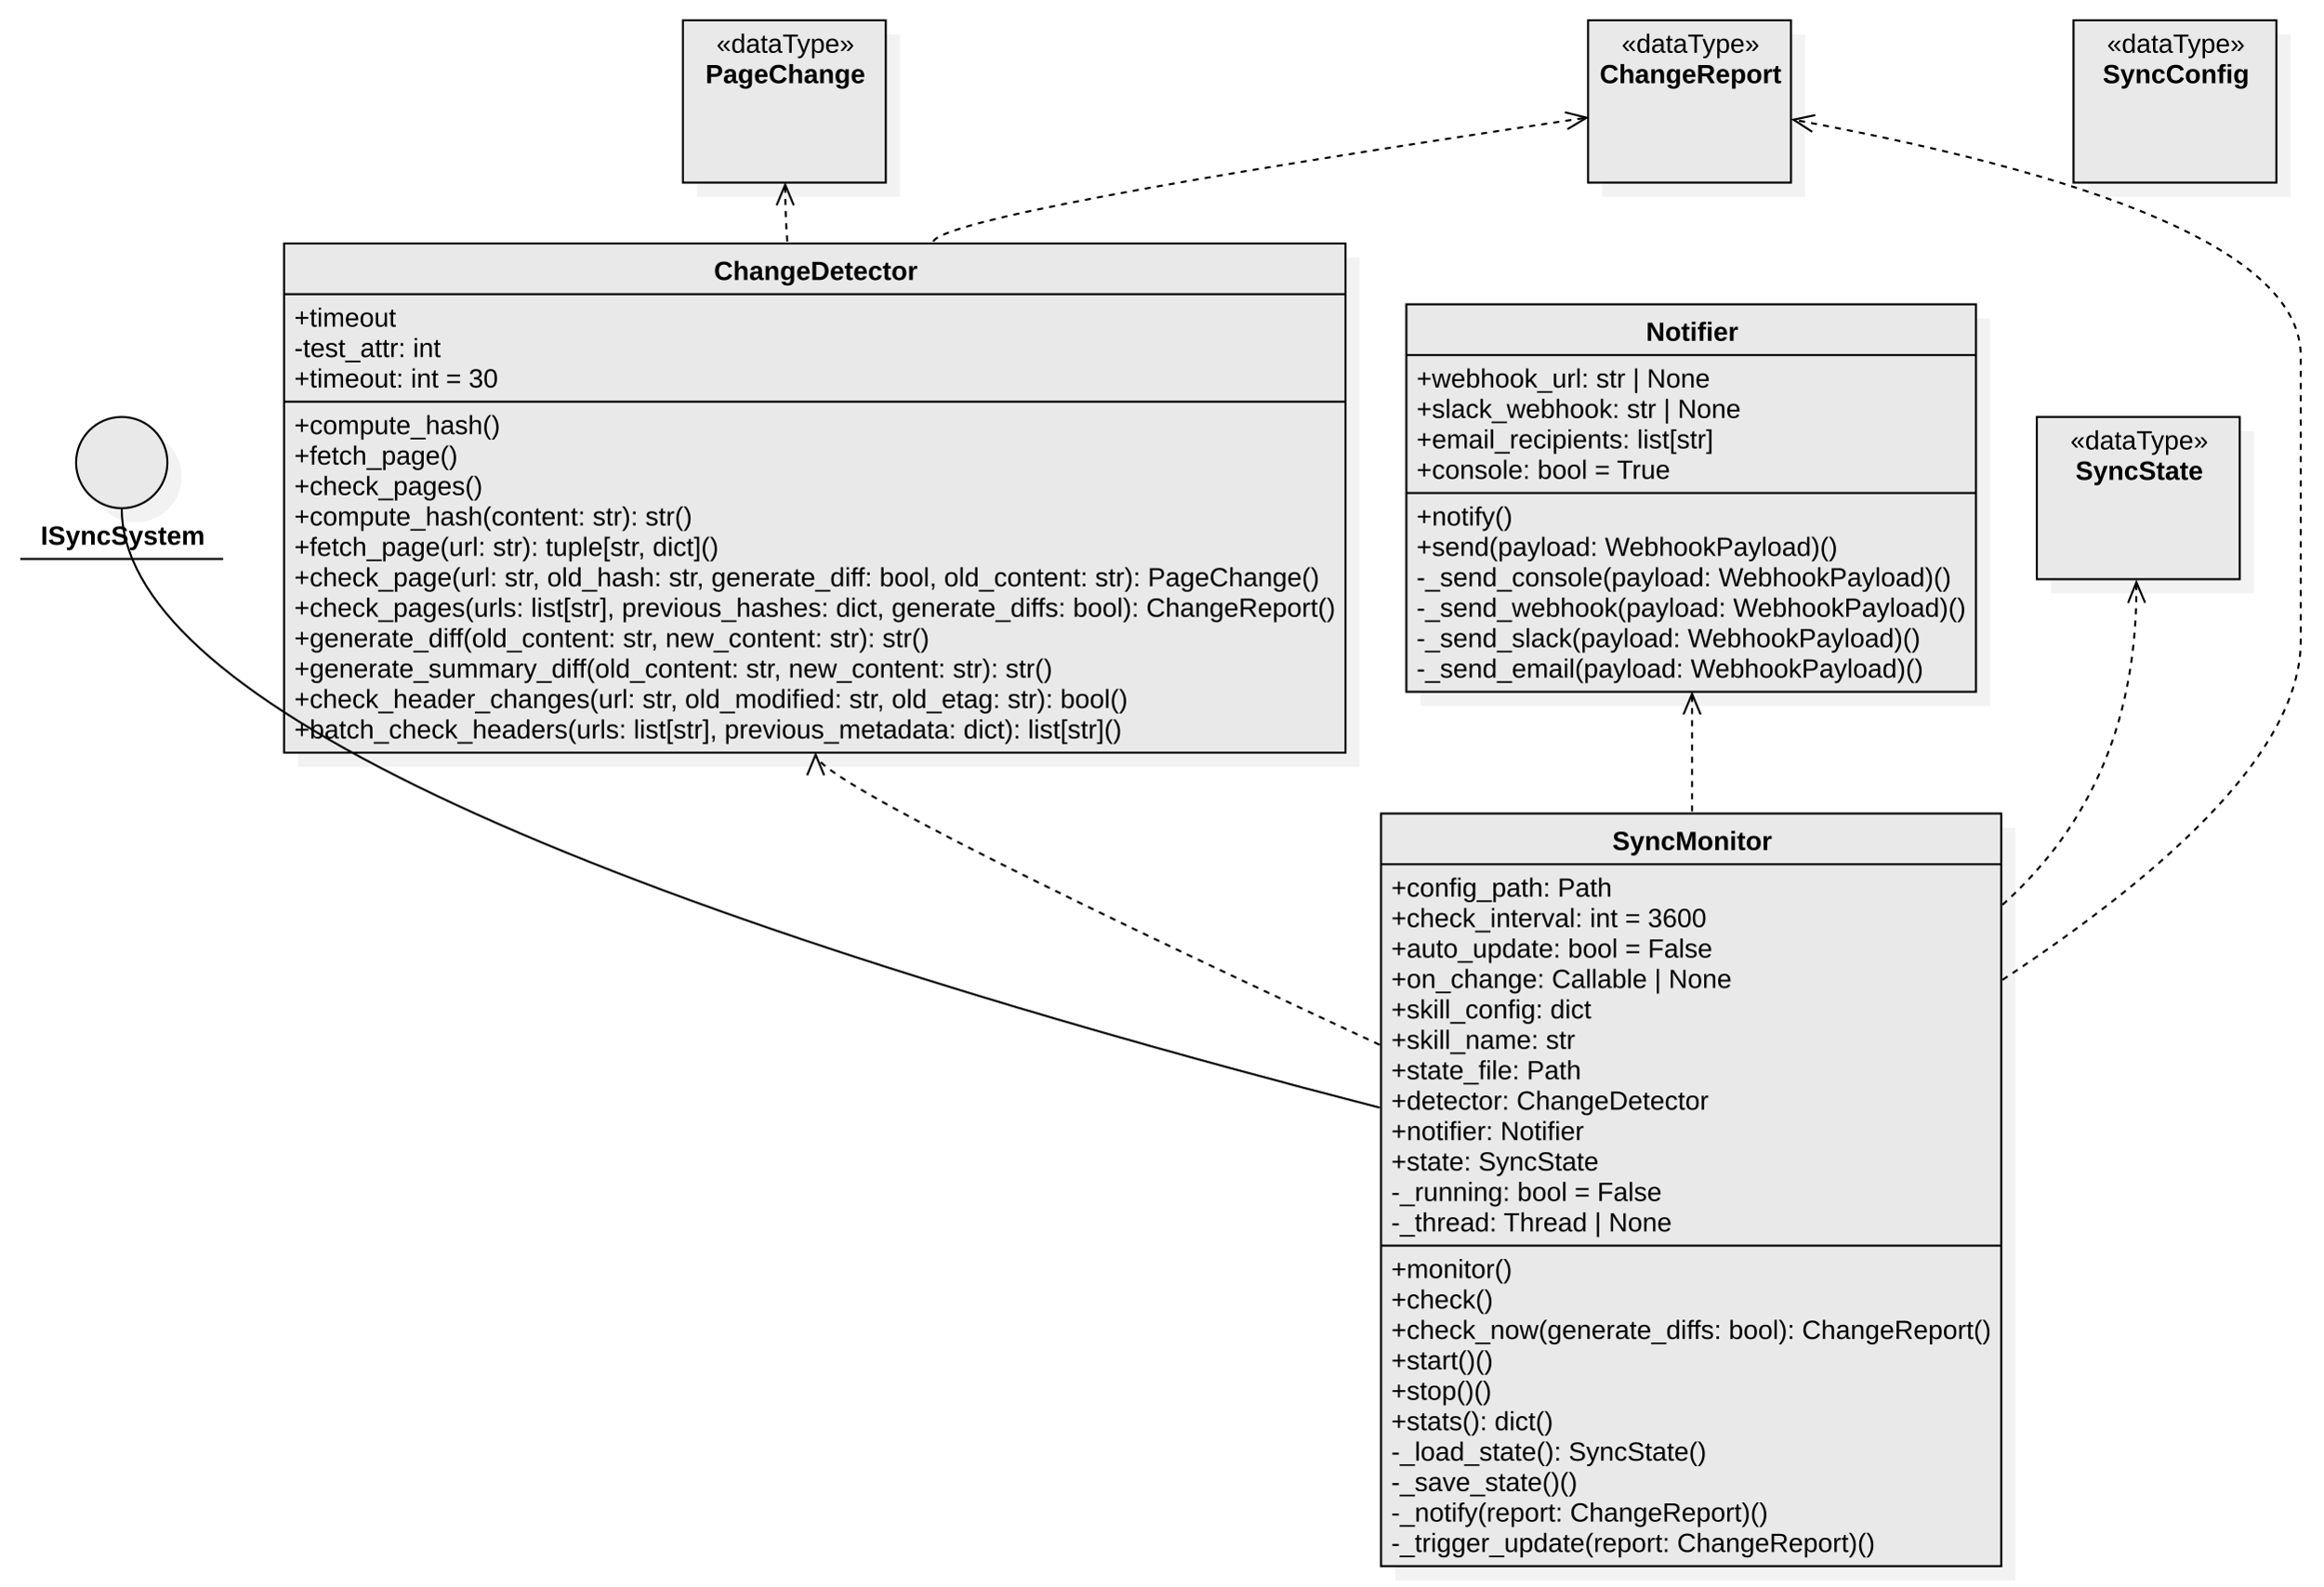
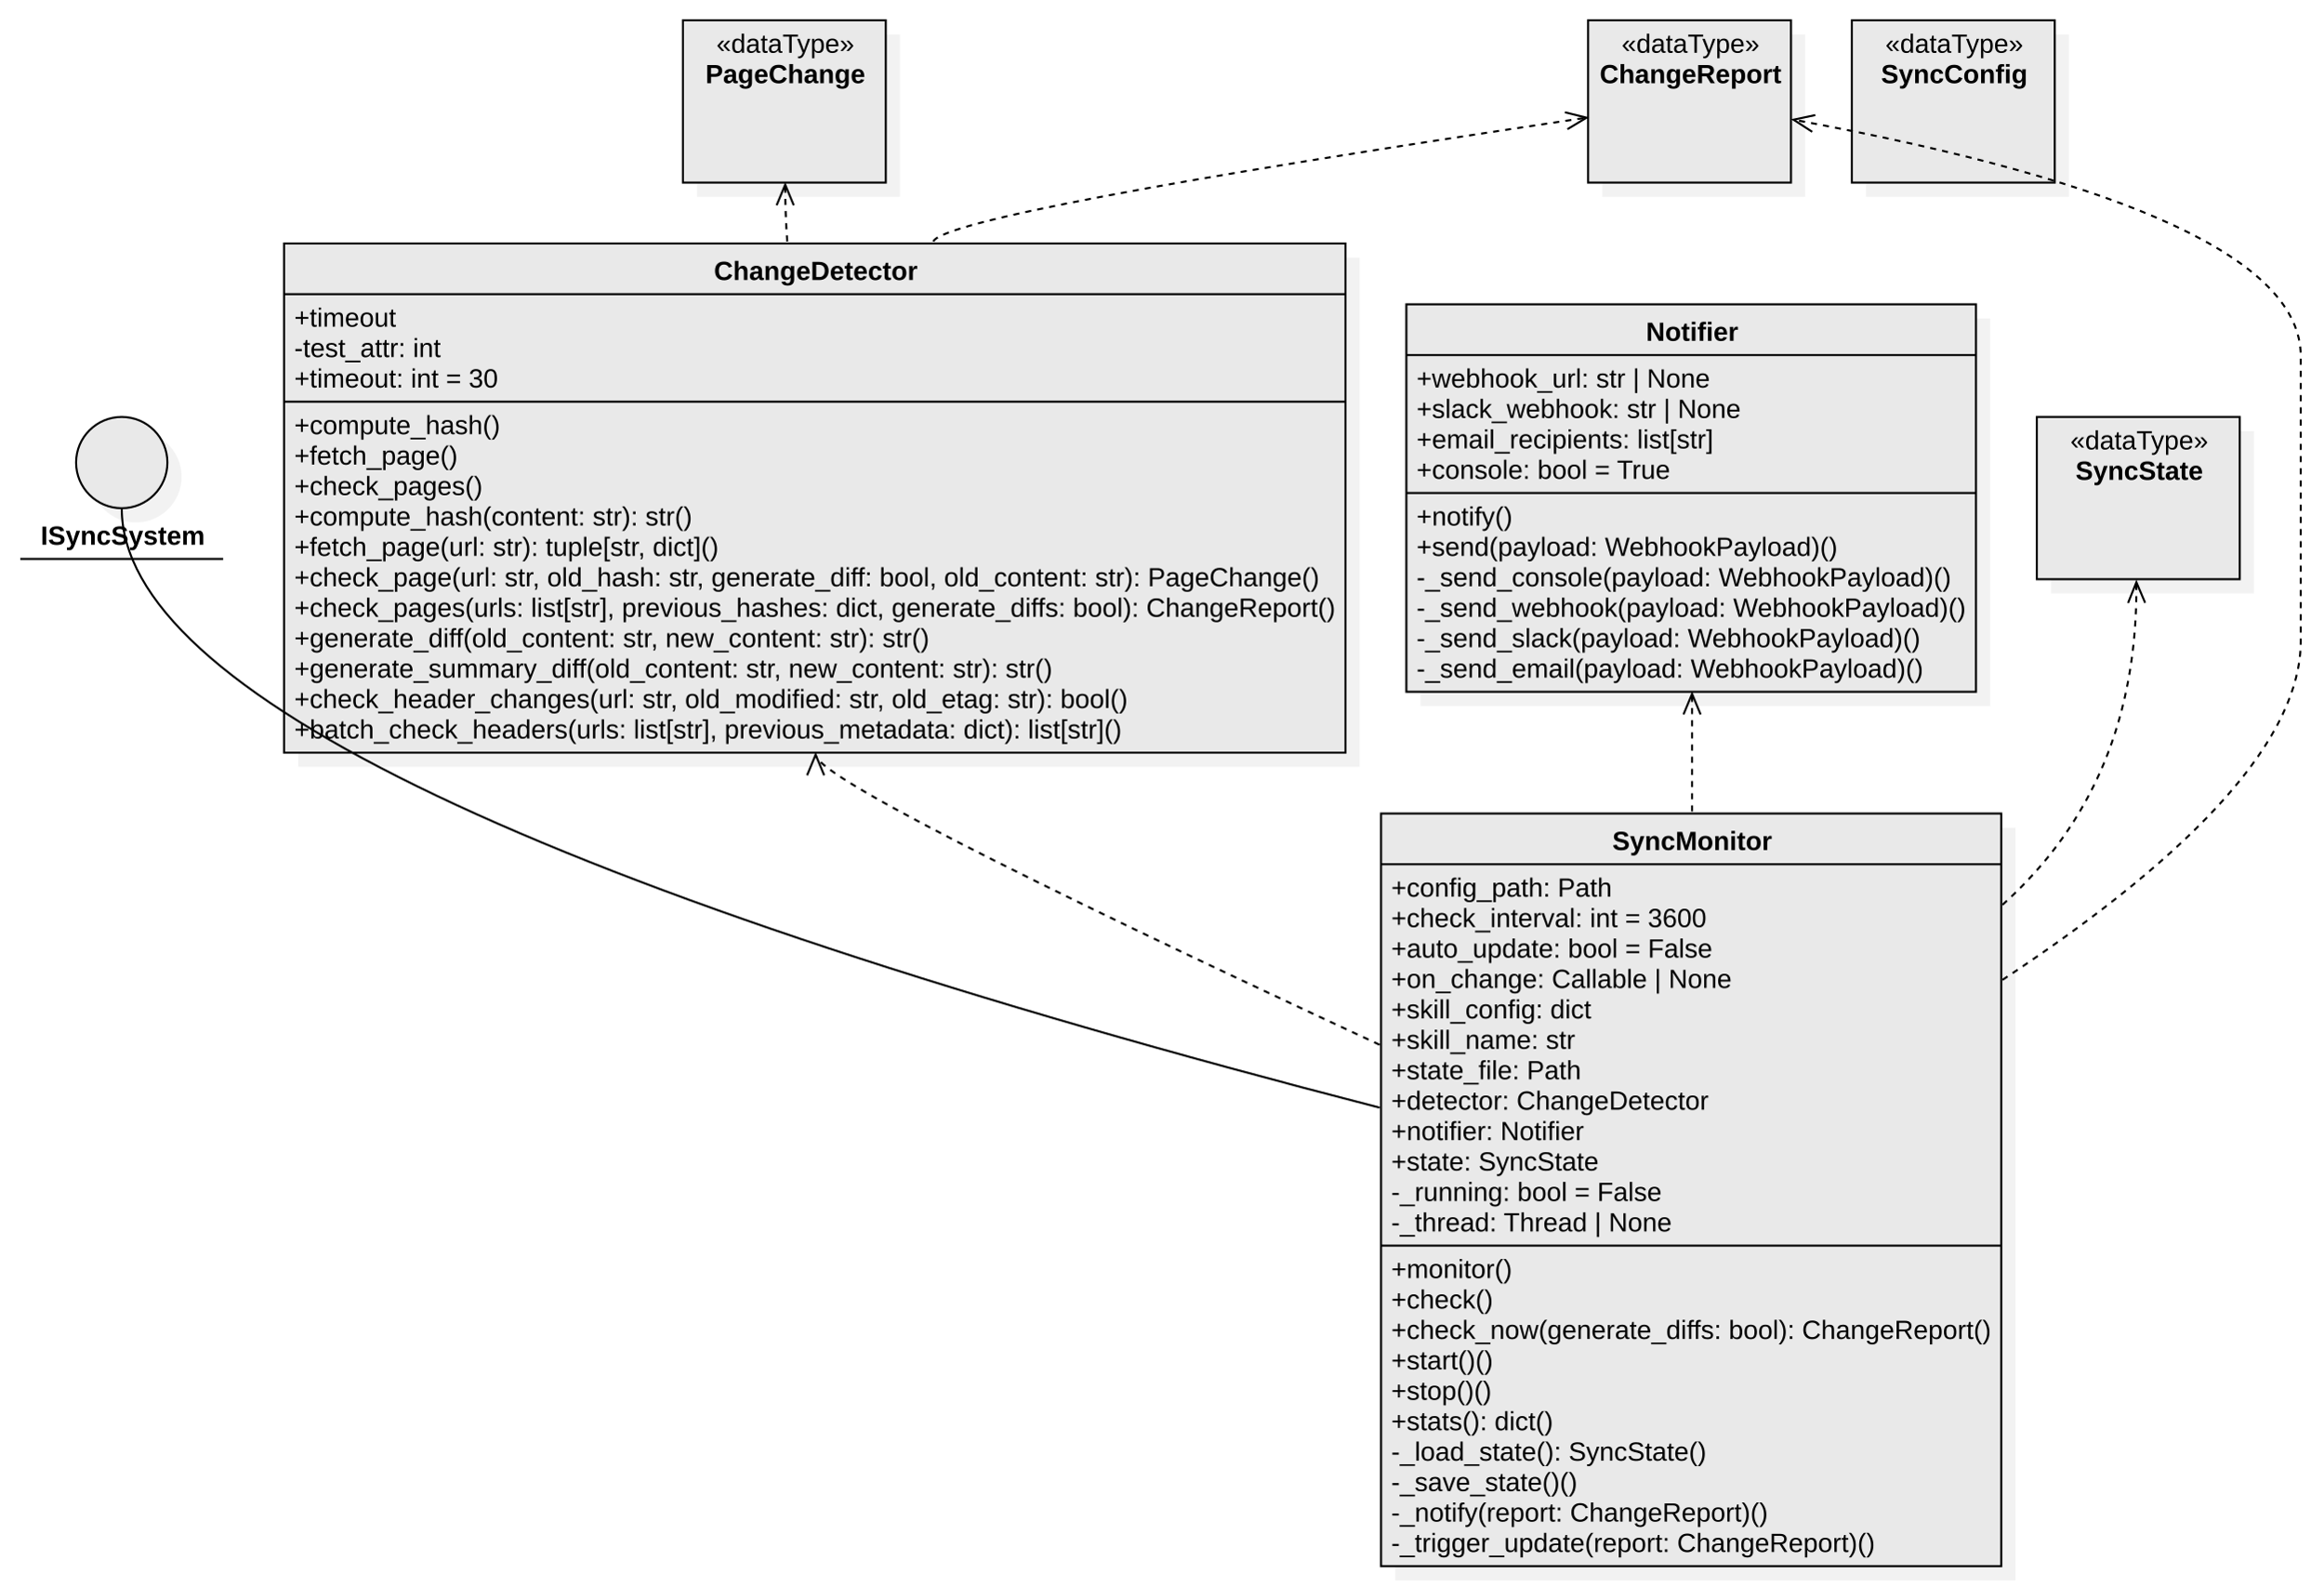
<svg xmlns="http://www.w3.org/2000/svg" version="1.1" width="1145" height="782">
  <defs />
  <g>
    <g>
      <path fill="#C0C0C0" stroke="none" paint-order="stroke fill markers" d=" M 44.5 235 C 44.5 222.574 54.574 212.5 67 212.5 C 79.426 212.5 89.5 222.574 89.5 235 C 89.5 247.426 79.426 257.5 67 257.5 C 54.574 257.5 44.5 247.426 44.5 235 Z" fill-opacity="0.2" />
    </g>
    <g>
      <path fill="#e9e9e9" stroke="none" paint-order="stroke fill markers" d=" M 37.5 228 C 37.5 215.574 47.574 205.5 60 205.5 C 72.426 205.5 82.5 215.574 82.5 228 C 82.5 240.426 72.426 250.5 60 250.5 C 47.574 250.5 37.5 240.426 37.5 228 Z" />
    </g>
    <g>
      <path fill="none" stroke="#000000" paint-order="fill stroke markers" d=" M 37.5 228 C 37.5 215.574 47.574 205.5 60 205.5 C 72.426 205.5 82.5 215.574 82.5 228 C 82.5 240.426 72.426 250.5 60 250.5 C 47.574 250.5 37.5 240.426 37.5 228 Z" stroke-miterlimit="10" stroke-dasharray="" />
    </g>
    <g>
      <path fill="none" stroke="#000000" paint-order="fill stroke markers" d=" M 10 275.5 L 110 275.5" stroke-miterlimit="10" stroke-dasharray="" />
    </g>
    <g>
      <g>
        <path fill="none" stroke="none" />
        <text fill="#000000" stroke="none" font-family="Arial" font-size="13px" font-style="normal" font-weight="bold" text-decoration="undefined" x="70.5" y="274" text-anchor="middle" dominant-baseline="central" transform="matrix(1 0 0 1 -10 -10)">ISyncSystem</text>
      </g>
    </g>
    <g>
      <rect fill="#C0C0C0" stroke="none" x="157" y="137" width="523.17" height="251" transform="matrix(1 0 0 1 -10 -10)" fill-opacity="0.2" />
    </g>
    <g>
      <rect fill="#e9e9e9" stroke="none" x="150" y="130" width="523.17" height="251" transform="matrix(1 0 0 1 -10 -10)" />
    </g>
    <g>
      <path fill="none" stroke="#000000" paint-order="fill stroke markers" d=" M 140 120 L 663.17 120 L 663.17 371 L 140 371 L 140 120 Z Z" stroke-miterlimit="10" stroke-dasharray="" />
    </g>
    <g>
      <path fill="none" stroke="#000000" paint-order="fill stroke markers" d=" M 140 145 L 663.17 145" stroke-miterlimit="10" stroke-dasharray="" />
    </g>
    <g>
      <path fill="none" stroke="#000000" paint-order="fill stroke markers" d=" M 140 198 L 663.17 198" stroke-miterlimit="10" stroke-dasharray="" />
    </g>
    <g>
      <g>
        <path fill="none" stroke="none" />
        <text fill="#000000" stroke="none" font-family="Arial" font-size="13px" font-style="normal" font-weight="bold" text-decoration="undefined" x="412.085" y="143.5" text-anchor="middle" dominant-baseline="central" transform="matrix(1 0 0 1 -10 -10)">ChangeDetector</text>
      </g>
    </g>
    <g>
      <g>
        <path fill="none" stroke="none" />
        <text fill="#000000" stroke="none" font-family="Arial" font-size="13px" font-style="normal" font-weight="normal" text-decoration="undefined" x="155" y="166.5" text-anchor="start" dominant-baseline="central" transform="matrix(1 0 0 1 -10 -10)">+timeout</text>
      </g>
    </g>
    <g>
      <g>
        <path fill="none" stroke="none" />
        <text fill="#000000" stroke="none" font-family="Arial" font-size="13px" font-style="normal" font-weight="normal" text-decoration="undefined" x="155" y="181.5" text-anchor="start" dominant-baseline="central" transform="matrix(1 0 0 1 -10 -10)">-test_attr: int</text>
      </g>
    </g>
    <g>
      <g>
        <path fill="none" stroke="none" />
        <text fill="#000000" stroke="none" font-family="Arial" font-size="13px" font-style="normal" font-weight="normal" text-decoration="undefined" x="155" y="196.5" text-anchor="start" dominant-baseline="central" transform="matrix(1 0 0 1 -10 -10)">+timeout: int = 30</text>
      </g>
    </g>
    <g>
      <g>
        <path fill="none" stroke="none" />
        <text fill="#000000" stroke="none" font-family="Arial" font-size="13px" font-style="normal" font-weight="normal" text-decoration="undefined" x="155" y="219.5" text-anchor="start" dominant-baseline="central" transform="matrix(1 0 0 1 -10 -10)">+compute_hash()</text>
      </g>
    </g>
    <g>
      <g>
        <path fill="none" stroke="none" />
        <text fill="#000000" stroke="none" font-family="Arial" font-size="13px" font-style="normal" font-weight="normal" text-decoration="undefined" x="155" y="234.5" text-anchor="start" dominant-baseline="central" transform="matrix(1 0 0 1 -10 -10)">+fetch_page()</text>
      </g>
    </g>
    <g>
      <g>
        <path fill="none" stroke="none" />
        <text fill="#000000" stroke="none" font-family="Arial" font-size="13px" font-style="normal" font-weight="normal" text-decoration="undefined" x="155" y="249.5" text-anchor="start" dominant-baseline="central" transform="matrix(1 0 0 1 -10 -10)">+check_pages()</text>
      </g>
    </g>
    <g>
      <g>
        <path fill="none" stroke="none" />
        <text fill="#000000" stroke="none" font-family="Arial" font-size="13px" font-style="normal" font-weight="normal" text-decoration="undefined" x="155" y="264.5" text-anchor="start" dominant-baseline="central" transform="matrix(1 0 0 1 -10 -10)">+compute_hash(content: str): str()</text>
      </g>
    </g>
    <g>
      <g>
        <path fill="none" stroke="none" />
        <text fill="#000000" stroke="none" font-family="Arial" font-size="13px" font-style="normal" font-weight="normal" text-decoration="undefined" x="155" y="279.5" text-anchor="start" dominant-baseline="central" transform="matrix(1 0 0 1 -10 -10)">+fetch_page(url: str): tuple[str, dict]()</text>
      </g>
    </g>
    <g>
      <g>
        <path fill="none" stroke="none" />
        <text fill="#000000" stroke="none" font-family="Arial" font-size="13px" font-style="normal" font-weight="normal" text-decoration="undefined" x="155" y="294.5" text-anchor="start" dominant-baseline="central" transform="matrix(1 0 0 1 -10 -10)">+check_page(url: str, old_hash: str, generate_diff: bool, old_content: str): PageChange()</text>
      </g>
    </g>
    <g>
      <g>
        <path fill="none" stroke="none" />
        <text fill="#000000" stroke="none" font-family="Arial" font-size="13px" font-style="normal" font-weight="normal" text-decoration="undefined" x="155" y="309.5" text-anchor="start" dominant-baseline="central" transform="matrix(1 0 0 1 -10 -10)">+check_pages(urls: list[str], previous_hashes: dict, generate_diffs: bool): ChangeReport()</text>
      </g>
    </g>
    <g>
      <g>
        <path fill="none" stroke="none" />
        <text fill="#000000" stroke="none" font-family="Arial" font-size="13px" font-style="normal" font-weight="normal" text-decoration="undefined" x="155" y="324.5" text-anchor="start" dominant-baseline="central" transform="matrix(1 0 0 1 -10 -10)">+generate_diff(old_content: str, new_content: str): str()</text>
      </g>
    </g>
    <g>
      <g>
        <path fill="none" stroke="none" />
        <text fill="#000000" stroke="none" font-family="Arial" font-size="13px" font-style="normal" font-weight="normal" text-decoration="undefined" x="155" y="339.5" text-anchor="start" dominant-baseline="central" transform="matrix(1 0 0 1 -10 -10)">+generate_summary_diff(old_content: str, new_content: str): str()</text>
      </g>
    </g>
    <g>
      <g>
        <path fill="none" stroke="none" />
        <text fill="#000000" stroke="none" font-family="Arial" font-size="13px" font-style="normal" font-weight="normal" text-decoration="undefined" x="155" y="354.5" text-anchor="start" dominant-baseline="central" transform="matrix(1 0 0 1 -10 -10)">+check_header_changes(url: str, old_modified: str, old_etag: str): bool()</text>
      </g>
    </g>
    <g>
      <g>
        <path fill="none" stroke="none" />
        <text fill="#000000" stroke="none" font-family="Arial" font-size="13px" font-style="normal" font-weight="normal" text-decoration="undefined" x="155" y="369.5" text-anchor="start" dominant-baseline="central" transform="matrix(1 0 0 1 -10 -10)">+batch_check_headers(urls: list[str], previous_metadata: dict): list[str]()</text>
      </g>
    </g>
    <g>
      <rect fill="#C0C0C0" stroke="none" x="697.706" y="418" width="305.687" height="371" transform="matrix(1 0 0 1 -10 -10)" fill-opacity="0.2" />
    </g>
    <g>
      <rect fill="#e9e9e9" stroke="none" x="690.706" y="411" width="305.687" height="371" transform="matrix(1 0 0 1 -10 -10)" />
    </g>
    <g>
      <path fill="none" stroke="#000000" paint-order="fill stroke markers" d=" M 680.706 401 L 986.393 401 L 986.393 772 L 680.706 772 L 680.706 401 Z Z" stroke-miterlimit="10" stroke-dasharray="" />
    </g>
    <g>
      <path fill="none" stroke="#000000" paint-order="fill stroke markers" d=" M 680.706 426 L 986.393 426" stroke-miterlimit="10" stroke-dasharray="" />
    </g>
    <g>
      <path fill="none" stroke="#000000" paint-order="fill stroke markers" d=" M 680.706 614 L 986.393 614" stroke-miterlimit="10" stroke-dasharray="" />
    </g>
    <g>
      <g>
        <path fill="none" stroke="none" />
        <text fill="#000000" stroke="none" font-family="Arial" font-size="13px" font-style="normal" font-weight="bold" text-decoration="undefined" x="844.05" y="424.5" text-anchor="middle" dominant-baseline="central" transform="matrix(1 0 0 1 -10 -10)">SyncMonitor</text>
      </g>
    </g>
    <g>
      <g>
        <path fill="none" stroke="none" />
        <text fill="#000000" stroke="none" font-family="Arial" font-size="13px" font-style="normal" font-weight="normal" text-decoration="undefined" x="695.706" y="447.5" text-anchor="start" dominant-baseline="central" transform="matrix(1 0 0 1 -10 -10)">+config_path: Path</text>
      </g>
    </g>
    <g>
      <g>
        <path fill="none" stroke="none" />
        <text fill="#000000" stroke="none" font-family="Arial" font-size="13px" font-style="normal" font-weight="normal" text-decoration="undefined" x="695.706" y="462.5" text-anchor="start" dominant-baseline="central" transform="matrix(1 0 0 1 -10 -10)">+check_interval: int = 3600</text>
      </g>
    </g>
    <g>
      <g>
        <path fill="none" stroke="none" />
        <text fill="#000000" stroke="none" font-family="Arial" font-size="13px" font-style="normal" font-weight="normal" text-decoration="undefined" x="695.706" y="477.5" text-anchor="start" dominant-baseline="central" transform="matrix(1 0 0 1 -10 -10)">+auto_update: bool = False</text>
      </g>
    </g>
    <g>
      <g>
        <path fill="none" stroke="none" />
        <text fill="#000000" stroke="none" font-family="Arial" font-size="13px" font-style="normal" font-weight="normal" text-decoration="undefined" x="695.706" y="492.5" text-anchor="start" dominant-baseline="central" transform="matrix(1 0 0 1 -10 -10)">+on_change: Callable | None</text>
      </g>
    </g>
    <g>
      <g>
        <path fill="none" stroke="none" />
        <text fill="#000000" stroke="none" font-family="Arial" font-size="13px" font-style="normal" font-weight="normal" text-decoration="undefined" x="695.706" y="507.5" text-anchor="start" dominant-baseline="central" transform="matrix(1 0 0 1 -10 -10)">+skill_config: dict</text>
      </g>
    </g>
    <g>
      <g>
        <path fill="none" stroke="none" />
        <text fill="#000000" stroke="none" font-family="Arial" font-size="13px" font-style="normal" font-weight="normal" text-decoration="undefined" x="695.706" y="522.5" text-anchor="start" dominant-baseline="central" transform="matrix(1 0 0 1 -10 -10)">+skill_name: str</text>
      </g>
    </g>
    <g>
      <g>
        <path fill="none" stroke="none" />
        <text fill="#000000" stroke="none" font-family="Arial" font-size="13px" font-style="normal" font-weight="normal" text-decoration="undefined" x="695.706" y="537.5" text-anchor="start" dominant-baseline="central" transform="matrix(1 0 0 1 -10 -10)">+state_file: Path</text>
      </g>
    </g>
    <g>
      <g>
        <path fill="none" stroke="none" />
        <text fill="#000000" stroke="none" font-family="Arial" font-size="13px" font-style="normal" font-weight="normal" text-decoration="undefined" x="695.706" y="552.5" text-anchor="start" dominant-baseline="central" transform="matrix(1 0 0 1 -10 -10)">+detector: ChangeDetector</text>
      </g>
    </g>
    <g>
      <g>
        <path fill="none" stroke="none" />
        <text fill="#000000" stroke="none" font-family="Arial" font-size="13px" font-style="normal" font-weight="normal" text-decoration="undefined" x="695.706" y="567.5" text-anchor="start" dominant-baseline="central" transform="matrix(1 0 0 1 -10 -10)">+notifier: Notifier</text>
      </g>
    </g>
    <g>
      <g>
        <path fill="none" stroke="none" />
        <text fill="#000000" stroke="none" font-family="Arial" font-size="13px" font-style="normal" font-weight="normal" text-decoration="undefined" x="695.706" y="582.5" text-anchor="start" dominant-baseline="central" transform="matrix(1 0 0 1 -10 -10)">+state: SyncState</text>
      </g>
    </g>
    <g>
      <g>
        <path fill="none" stroke="none" />
        <text fill="#000000" stroke="none" font-family="Arial" font-size="13px" font-style="normal" font-weight="normal" text-decoration="undefined" x="695.706" y="597.5" text-anchor="start" dominant-baseline="central" transform="matrix(1 0 0 1 -10 -10)">-_running: bool = False</text>
      </g>
    </g>
    <g>
      <g>
        <path fill="none" stroke="none" />
        <text fill="#000000" stroke="none" font-family="Arial" font-size="13px" font-style="normal" font-weight="normal" text-decoration="undefined" x="695.706" y="612.5" text-anchor="start" dominant-baseline="central" transform="matrix(1 0 0 1 -10 -10)">-_thread: Thread | None</text>
      </g>
    </g>
    <g>
      <g>
        <path fill="none" stroke="none" />
        <text fill="#000000" stroke="none" font-family="Arial" font-size="13px" font-style="normal" font-weight="normal" text-decoration="undefined" x="695.706" y="635.5" text-anchor="start" dominant-baseline="central" transform="matrix(1 0 0 1 -10 -10)">+monitor()</text>
      </g>
    </g>
    <g>
      <g>
        <path fill="none" stroke="none" />
        <text fill="#000000" stroke="none" font-family="Arial" font-size="13px" font-style="normal" font-weight="normal" text-decoration="undefined" x="695.706" y="650.5" text-anchor="start" dominant-baseline="central" transform="matrix(1 0 0 1 -10 -10)">+check()</text>
      </g>
    </g>
    <g>
      <g>
        <path fill="none" stroke="none" />
        <text fill="#000000" stroke="none" font-family="Arial" font-size="13px" font-style="normal" font-weight="normal" text-decoration="undefined" x="695.706" y="665.5" text-anchor="start" dominant-baseline="central" transform="matrix(1 0 0 1 -10 -10)">+check_now(generate_diffs: bool): ChangeReport()</text>
      </g>
    </g>
    <g>
      <g>
        <path fill="none" stroke="none" />
        <text fill="#000000" stroke="none" font-family="Arial" font-size="13px" font-style="normal" font-weight="normal" text-decoration="undefined" x="695.706" y="680.5" text-anchor="start" dominant-baseline="central" transform="matrix(1 0 0 1 -10 -10)">+start()()</text>
      </g>
    </g>
    <g>
      <g>
        <path fill="none" stroke="none" />
        <text fill="#000000" stroke="none" font-family="Arial" font-size="13px" font-style="normal" font-weight="normal" text-decoration="undefined" x="695.706" y="695.5" text-anchor="start" dominant-baseline="central" transform="matrix(1 0 0 1 -10 -10)">+stop()()</text>
      </g>
    </g>
    <g>
      <g>
        <path fill="none" stroke="none" />
        <text fill="#000000" stroke="none" font-family="Arial" font-size="13px" font-style="normal" font-weight="normal" text-decoration="undefined" x="695.706" y="710.5" text-anchor="start" dominant-baseline="central" transform="matrix(1 0 0 1 -10 -10)">+stats(): dict()</text>
      </g>
    </g>
    <g>
      <g>
        <path fill="none" stroke="none" />
        <text fill="#000000" stroke="none" font-family="Arial" font-size="13px" font-style="normal" font-weight="normal" text-decoration="undefined" x="695.706" y="725.5" text-anchor="start" dominant-baseline="central" transform="matrix(1 0 0 1 -10 -10)">-_load_state(): SyncState()</text>
      </g>
    </g>
    <g>
      <g>
        <path fill="none" stroke="none" />
        <text fill="#000000" stroke="none" font-family="Arial" font-size="13px" font-style="normal" font-weight="normal" text-decoration="undefined" x="695.706" y="740.5" text-anchor="start" dominant-baseline="central" transform="matrix(1 0 0 1 -10 -10)">-_save_state()()</text>
      </g>
    </g>
    <g>
      <g>
        <path fill="none" stroke="none" />
        <text fill="#000000" stroke="none" font-family="Arial" font-size="13px" font-style="normal" font-weight="normal" text-decoration="undefined" x="695.706" y="755.5" text-anchor="start" dominant-baseline="central" transform="matrix(1 0 0 1 -10 -10)">-_notify(report: ChangeReport)()</text>
      </g>
    </g>
    <g>
      <g>
        <path fill="none" stroke="none" />
        <text fill="#000000" stroke="none" font-family="Arial" font-size="13px" font-style="normal" font-weight="normal" text-decoration="undefined" x="695.706" y="770.5" text-anchor="start" dominant-baseline="central" transform="matrix(1 0 0 1 -10 -10)">-_trigger_update(report: ChangeReport)()</text>
      </g>
    </g>
    <g>
      <rect fill="#C0C0C0" stroke="none" x="710.17" y="167" width="280.759" height="191" transform="matrix(1 0 0 1 -10 -10)" fill-opacity="0.2" />
    </g>
    <g>
      <rect fill="#e9e9e9" stroke="none" x="703.17" y="160" width="280.759" height="191" transform="matrix(1 0 0 1 -10 -10)" />
    </g>
    <g>
      <path fill="none" stroke="#000000" paint-order="fill stroke markers" d=" M 693.17 150 L 973.929 150 L 973.929 341 L 693.17 341 L 693.17 150 Z Z" stroke-miterlimit="10" stroke-dasharray="" />
    </g>
    <g>
      <path fill="none" stroke="#000000" paint-order="fill stroke markers" d=" M 693.17 175 L 973.929 175" stroke-miterlimit="10" stroke-dasharray="" />
    </g>
    <g>
      <path fill="none" stroke="#000000" paint-order="fill stroke markers" d=" M 693.17 243 L 973.929 243" stroke-miterlimit="10" stroke-dasharray="" />
    </g>
    <g>
      <g>
        <path fill="none" stroke="none" />
        <text fill="#000000" stroke="none" font-family="Arial" font-size="13px" font-style="normal" font-weight="bold" text-decoration="undefined" x="844.05" y="173.5" text-anchor="middle" dominant-baseline="central" transform="matrix(1 0 0 1 -10 -10)">Notifier</text>
      </g>
    </g>
    <g>
      <g>
        <path fill="none" stroke="none" />
        <text fill="#000000" stroke="none" font-family="Arial" font-size="13px" font-style="normal" font-weight="normal" text-decoration="undefined" x="708.17" y="196.5" text-anchor="start" dominant-baseline="central" transform="matrix(1 0 0 1 -10 -10)">+webhook_url: str | None</text>
      </g>
    </g>
    <g>
      <g>
        <path fill="none" stroke="none" />
        <text fill="#000000" stroke="none" font-family="Arial" font-size="13px" font-style="normal" font-weight="normal" text-decoration="undefined" x="708.17" y="211.5" text-anchor="start" dominant-baseline="central" transform="matrix(1 0 0 1 -10 -10)">+slack_webhook: str | None</text>
      </g>
    </g>
    <g>
      <g>
        <path fill="none" stroke="none" />
        <text fill="#000000" stroke="none" font-family="Arial" font-size="13px" font-style="normal" font-weight="normal" text-decoration="undefined" x="708.17" y="226.5" text-anchor="start" dominant-baseline="central" transform="matrix(1 0 0 1 -10 -10)">+email_recipients: list[str]</text>
      </g>
    </g>
    <g>
      <g>
        <path fill="none" stroke="none" />
        <text fill="#000000" stroke="none" font-family="Arial" font-size="13px" font-style="normal" font-weight="normal" text-decoration="undefined" x="708.17" y="241.5" text-anchor="start" dominant-baseline="central" transform="matrix(1 0 0 1 -10 -10)">+console: bool = True</text>
      </g>
    </g>
    <g>
      <g>
        <path fill="none" stroke="none" />
        <text fill="#000000" stroke="none" font-family="Arial" font-size="13px" font-style="normal" font-weight="normal" text-decoration="undefined" x="708.17" y="264.5" text-anchor="start" dominant-baseline="central" transform="matrix(1 0 0 1 -10 -10)">+notify()</text>
      </g>
    </g>
    <g>
      <g>
        <path fill="none" stroke="none" />
        <text fill="#000000" stroke="none" font-family="Arial" font-size="13px" font-style="normal" font-weight="normal" text-decoration="undefined" x="708.17" y="279.5" text-anchor="start" dominant-baseline="central" transform="matrix(1 0 0 1 -10 -10)">+send(payload: WebhookPayload)()</text>
      </g>
    </g>
    <g>
      <g>
        <path fill="none" stroke="none" />
        <text fill="#000000" stroke="none" font-family="Arial" font-size="13px" font-style="normal" font-weight="normal" text-decoration="undefined" x="708.17" y="294.5" text-anchor="start" dominant-baseline="central" transform="matrix(1 0 0 1 -10 -10)">-_send_console(payload: WebhookPayload)()</text>
      </g>
    </g>
    <g>
      <g>
        <path fill="none" stroke="none" />
        <text fill="#000000" stroke="none" font-family="Arial" font-size="13px" font-style="normal" font-weight="normal" text-decoration="undefined" x="708.17" y="309.5" text-anchor="start" dominant-baseline="central" transform="matrix(1 0 0 1 -10 -10)">-_send_webhook(payload: WebhookPayload)()</text>
      </g>
    </g>
    <g>
      <g>
        <path fill="none" stroke="none" />
        <text fill="#000000" stroke="none" font-family="Arial" font-size="13px" font-style="normal" font-weight="normal" text-decoration="undefined" x="708.17" y="324.5" text-anchor="start" dominant-baseline="central" transform="matrix(1 0 0 1 -10 -10)">-_send_slack(payload: WebhookPayload)()</text>
      </g>
    </g>
    <g>
      <g>
        <path fill="none" stroke="none" />
        <text fill="#000000" stroke="none" font-family="Arial" font-size="13px" font-style="normal" font-weight="normal" text-decoration="undefined" x="708.17" y="339.5" text-anchor="start" dominant-baseline="central" transform="matrix(1 0 0 1 -10 -10)">-_send_email(payload: WebhookPayload)()</text>
      </g>
    </g>
    <g>
      <rect fill="#C0C0C0" stroke="none" x="353.585" y="27" width="100" height="80" transform="matrix(1 0 0 1 -10 -10)" fill-opacity="0.2" />
    </g>
    <g>
      <rect fill="#e9e9e9" stroke="none" x="346.585" y="20" width="100" height="80" transform="matrix(1 0 0 1 -10 -10)" />
    </g>
    <g>
      <path fill="none" stroke="#000000" paint-order="fill stroke markers" d=" M 336.585 10 L 436.585 10 L 436.585 90 L 336.585 90 L 336.585 10 Z Z" stroke-miterlimit="10" stroke-dasharray="" />
    </g>
    <g>
      <g>
        <path fill="none" stroke="none" />
        <text fill="#000000" stroke="none" font-family="Arial" font-size="13px" font-style="normal" font-weight="normal" text-decoration="undefined" x="397.085" y="31.5" text-anchor="middle" dominant-baseline="central" transform="matrix(1 0 0 1 -10 -10)">«dataType»</text>
      </g>
    </g>
    <g>
      <g>
        <path fill="none" stroke="none" />
        <text fill="#000000" stroke="none" font-family="Arial" font-size="13px" font-style="normal" font-weight="bold" text-decoration="undefined" x="397.085" y="46.5" text-anchor="middle" dominant-baseline="central" transform="matrix(1 0 0 1 -10 -10)">PageChange</text>
      </g>
    </g>
    <g>
      <rect fill="#C0C0C0" stroke="none" x="799.757" y="27" width="100" height="80" transform="matrix(1 0 0 1 -10 -10)" fill-opacity="0.2" />
    </g>
    <g>
      <rect fill="#e9e9e9" stroke="none" x="792.757" y="20" width="100" height="80" transform="matrix(1 0 0 1 -10 -10)" />
    </g>
    <g>
      <path fill="none" stroke="#000000" paint-order="fill stroke markers" d=" M 782.757 10 L 882.757 10 L 882.757 90 L 782.757 90 L 782.757 10 Z Z" stroke-miterlimit="10" stroke-dasharray="" />
    </g>
    <g>
      <g>
        <path fill="none" stroke="none" />
        <text fill="#000000" stroke="none" font-family="Arial" font-size="13px" font-style="normal" font-weight="normal" text-decoration="undefined" x="843.257" y="31.5" text-anchor="middle" dominant-baseline="central" transform="matrix(1 0 0 1 -10 -10)">«dataType»</text>
      </g>
    </g>
    <g>
      <g>
        <path fill="none" stroke="none" />
        <text fill="#000000" stroke="none" font-family="Arial" font-size="13px" font-style="normal" font-weight="bold" text-decoration="undefined" x="843.257" y="46.5" text-anchor="middle" dominant-baseline="central" transform="matrix(1 0 0 1 -10 -10)">ChangeReport</text>
      </g>
    </g>
    <g>
-       <rect fill="#C0C0C0" stroke="none" x="1039" y="27" width="100" height="80" transform="matrix(1 0 0 1 -10 -10)" fill-opacity="0.2" />
-     </g>
-     <g>
-       <rect fill="#e9e9e9" stroke="none" x="1032" y="20" width="100" height="80" transform="matrix(1 0 0 1 -10 -10)" />
-     </g>
-     <g>
-       <path fill="none" stroke="#000000" paint-order="fill stroke markers" d=" M 1022 10 L 1122 10 L 1122 90 L 1022 90 L 1022 10 Z Z" stroke-miterlimit="10" stroke-dasharray="" />
-     </g>
-     <g>
-       <g>
-         <path fill="none" stroke="none" />
-         <text fill="#000000" stroke="none" font-family="Arial" font-size="13px" font-style="normal" font-weight="normal" text-decoration="undefined" x="1082.5" y="31.5" text-anchor="middle" dominant-baseline="central" transform="matrix(1 0 0 1 -10 -10)">«dataType»</text>
-       </g>
-     </g>
-     <g>
-       <g>
-         <path fill="none" stroke="none" />
-         <text fill="#000000" stroke="none" font-family="Arial" font-size="13px" font-style="normal" font-weight="bold" text-decoration="undefined" x="1082.5" y="46.5" text-anchor="middle" dominant-baseline="central" transform="matrix(1 0 0 1 -10 -10)">SyncConfig</text>
+       <rect fill="#C0C0C0" stroke="none" x="929.757" y="27" width="100" height="80" transform="matrix(1 0 0 1 -10 -10)" fill-opacity="0.2" />
+     </g>
+     <g>
+       <rect fill="#e9e9e9" stroke="none" x="922.757" y="20" width="100" height="80" transform="matrix(1 0 0 1 -10 -10)" />
+     </g>
+     <g>
+       <path fill="none" stroke="#000000" paint-order="fill stroke markers" d=" M 912.757 10 L 1012.757 10 L 1012.757 90 L 912.757 90 L 912.757 10 Z Z" stroke-miterlimit="10" stroke-dasharray="" />
+     </g>
+     <g>
+       <g>
+         <path fill="none" stroke="none" />
+         <text fill="#000000" stroke="none" font-family="Arial" font-size="13px" font-style="normal" font-weight="normal" text-decoration="undefined" x="973.257" y="31.5" text-anchor="middle" dominant-baseline="central" transform="matrix(1 0 0 1 -10 -10)">«dataType»</text>
+       </g>
+     </g>
+     <g>
+       <g>
+         <path fill="none" stroke="none" />
+         <text fill="#000000" stroke="none" font-family="Arial" font-size="13px" font-style="normal" font-weight="bold" text-decoration="undefined" x="973.257" y="46.5" text-anchor="middle" dominant-baseline="central" transform="matrix(1 0 0 1 -10 -10)">SyncConfig</text>
      </g>
    </g>
    <g>
      <rect fill="#C0C0C0" stroke="none" x="1020.929" y="222.5" width="100" height="80" transform="matrix(1 0 0 1 -10 -10)" fill-opacity="0.2" />
    </g>
    <g>
      <rect fill="#e9e9e9" stroke="none" x="1013.929" y="215.5" width="100" height="80" transform="matrix(1 0 0 1 -10 -10)" />
    </g>
    <g>
      <path fill="none" stroke="#000000" paint-order="fill stroke markers" d=" M 1003.929 205.5 L 1103.929 205.5 L 1103.929 285.5 L 1003.929 285.5 L 1003.929 205.5 Z Z" stroke-miterlimit="10" stroke-dasharray="" />
    </g>
    <g>
      <g>
        <path fill="none" stroke="none" />
        <text fill="#000000" stroke="none" font-family="Arial" font-size="13px" font-style="normal" font-weight="normal" text-decoration="undefined" x="1064.429" y="227" text-anchor="middle" dominant-baseline="central" transform="matrix(1 0 0 1 -10 -10)">«dataType»</text>
      </g>
    </g>
    <g>
      <g>
        <path fill="none" stroke="none" />
        <text fill="#000000" stroke="none" font-family="Arial" font-size="13px" font-style="normal" font-weight="bold" text-decoration="undefined" x="1064.429" y="242" text-anchor="middle" dominant-baseline="central" transform="matrix(1 0 0 1 -10 -10)">SyncState</text>
      </g>
    </g>
    <g>
      <path fill="none" stroke="#000000" paint-order="fill stroke markers" d=" M 680 546 Q 60 386 60 250.5" stroke-miterlimit="10" stroke-dasharray="" />
    </g>
    <g>
      <path fill="none" stroke="#000000" paint-order="fill stroke markers" d=" M 680 515 Q 402 386 402 372" stroke-miterlimit="10" stroke-dasharray="3" />
    </g>
    <g>
      <path fill="none" stroke="#000000" paint-order="fill stroke markers" d=" M 406.21 382.163 L 402 372 L 397.79 382.163" stroke-miterlimit="10" stroke-dasharray="" />
    </g>
    <g>
      <path fill="none" stroke="#000000" paint-order="fill stroke markers" d=" M 834 400 Q 834 386 834 342" stroke-miterlimit="10" stroke-dasharray="3" />
    </g>
    <g>
      <path fill="none" stroke="#000000" paint-order="fill stroke markers" d=" M 838.21 352.163 L 834 342 L 829.79 352.163" stroke-miterlimit="10" stroke-dasharray="" />
    </g>
    <g>
      <path fill="none" stroke="#000000" paint-order="fill stroke markers" d=" M 388 119 Q 387 105 387 91" stroke-miterlimit="10" stroke-dasharray="3" />
    </g>
    <g>
      <path fill="none" stroke="#000000" paint-order="fill stroke markers" d=" M 391.21 101.163 L 387 91 L 382.79 101.163" stroke-miterlimit="10" stroke-dasharray="" />
    </g>
    <g>
      <path fill="none" stroke="#000000" paint-order="fill stroke markers" d=" M 460 119 Q 467 105 782 58" stroke-miterlimit="10" stroke-dasharray="3" />
    </g>
    <g>
      <path fill="none" stroke="#000000" paint-order="fill stroke markers" d=" M 772.57 63.663 L 782 58 L 771.327 55.336" stroke-miterlimit="10" stroke-dasharray="" />
    </g>
    <g>
      <path fill="none" stroke="#000000" paint-order="fill stroke markers" d=" M 987 446 Q 1054 386 1053 287" stroke-miterlimit="10" stroke-dasharray="3" />
    </g>
    <g>
      <path fill="none" stroke="#000000" paint-order="fill stroke markers" d=" M 1057.312 297.12 L 1053 287 L 1048.893 297.205" stroke-miterlimit="10" stroke-dasharray="" />
    </g>
    <g>
      <path fill="none" stroke="#000000" paint-order="fill stroke markers" d=" M 987 483 Q 1134 386 1134 316 Q 1134 246 1134 175.5 Q 1134 105 884 59" stroke-miterlimit="10" stroke-dasharray="3" />
    </g>
    <g>
      <path fill="none" stroke="#000000" paint-order="fill stroke markers" d=" M 894.757 56.699 L 884 59 L 893.233 64.979" stroke-miterlimit="10" stroke-dasharray="" />
    </g>
  </g>
</svg>
